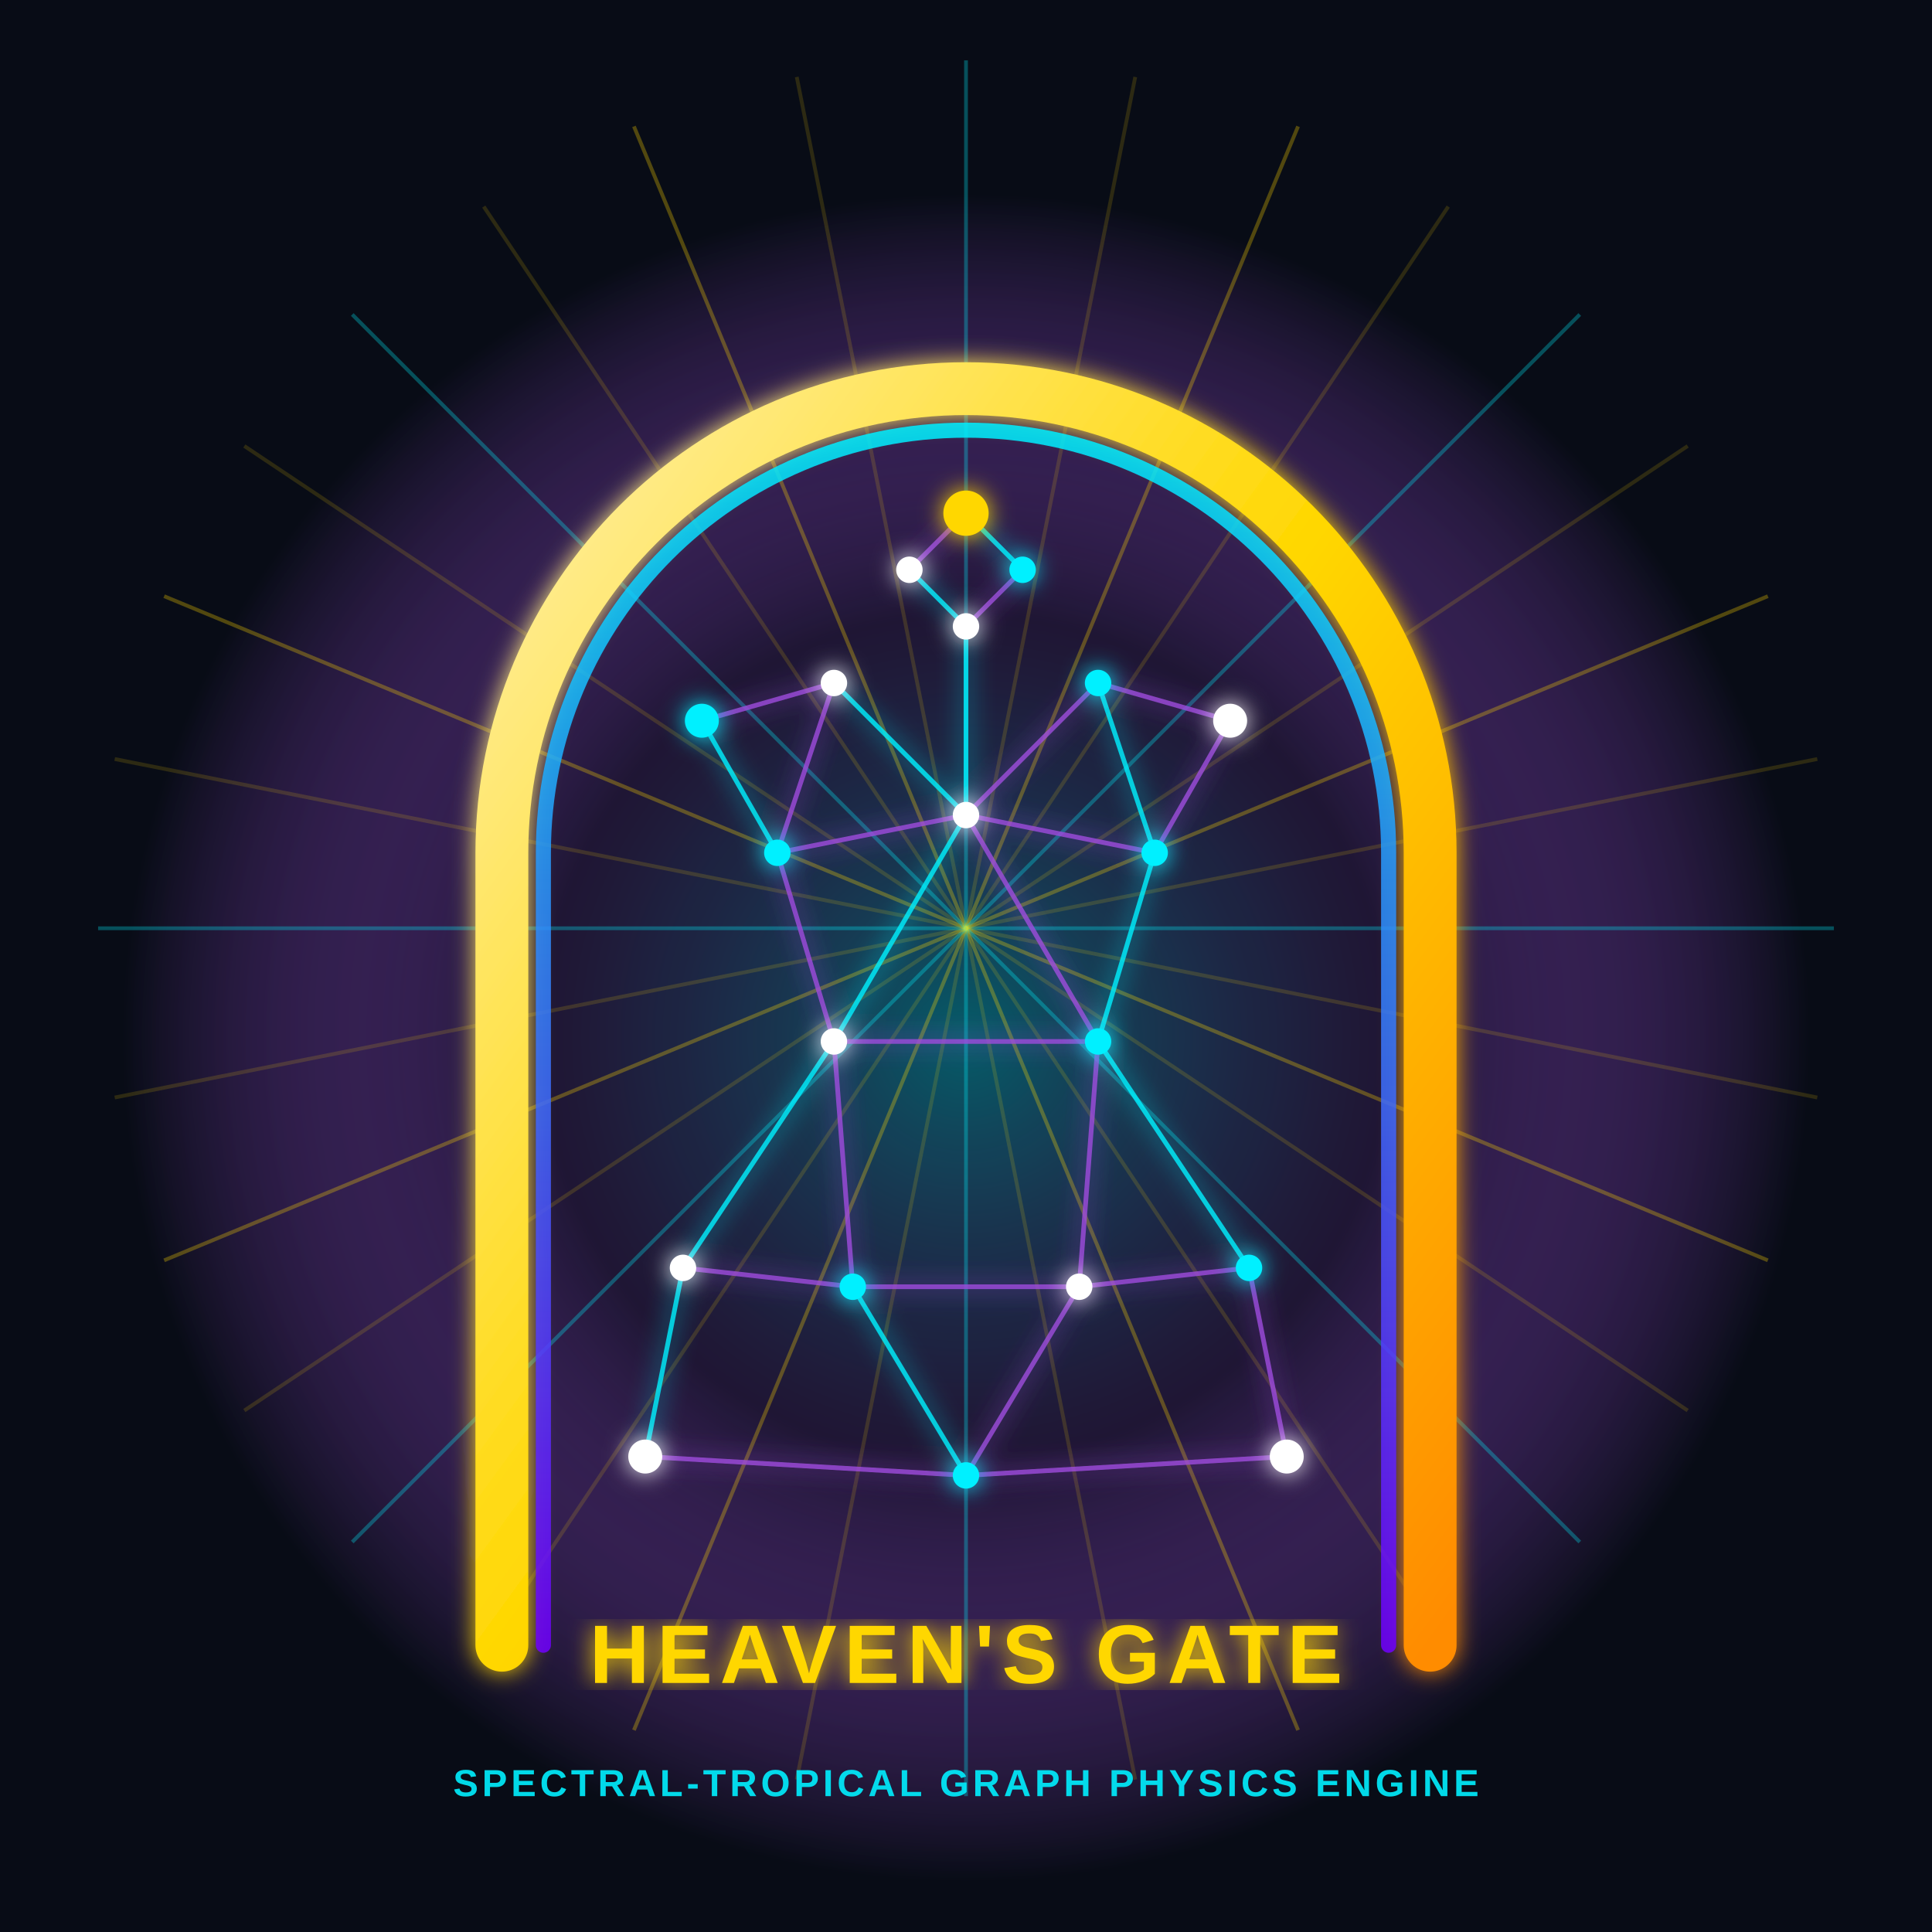
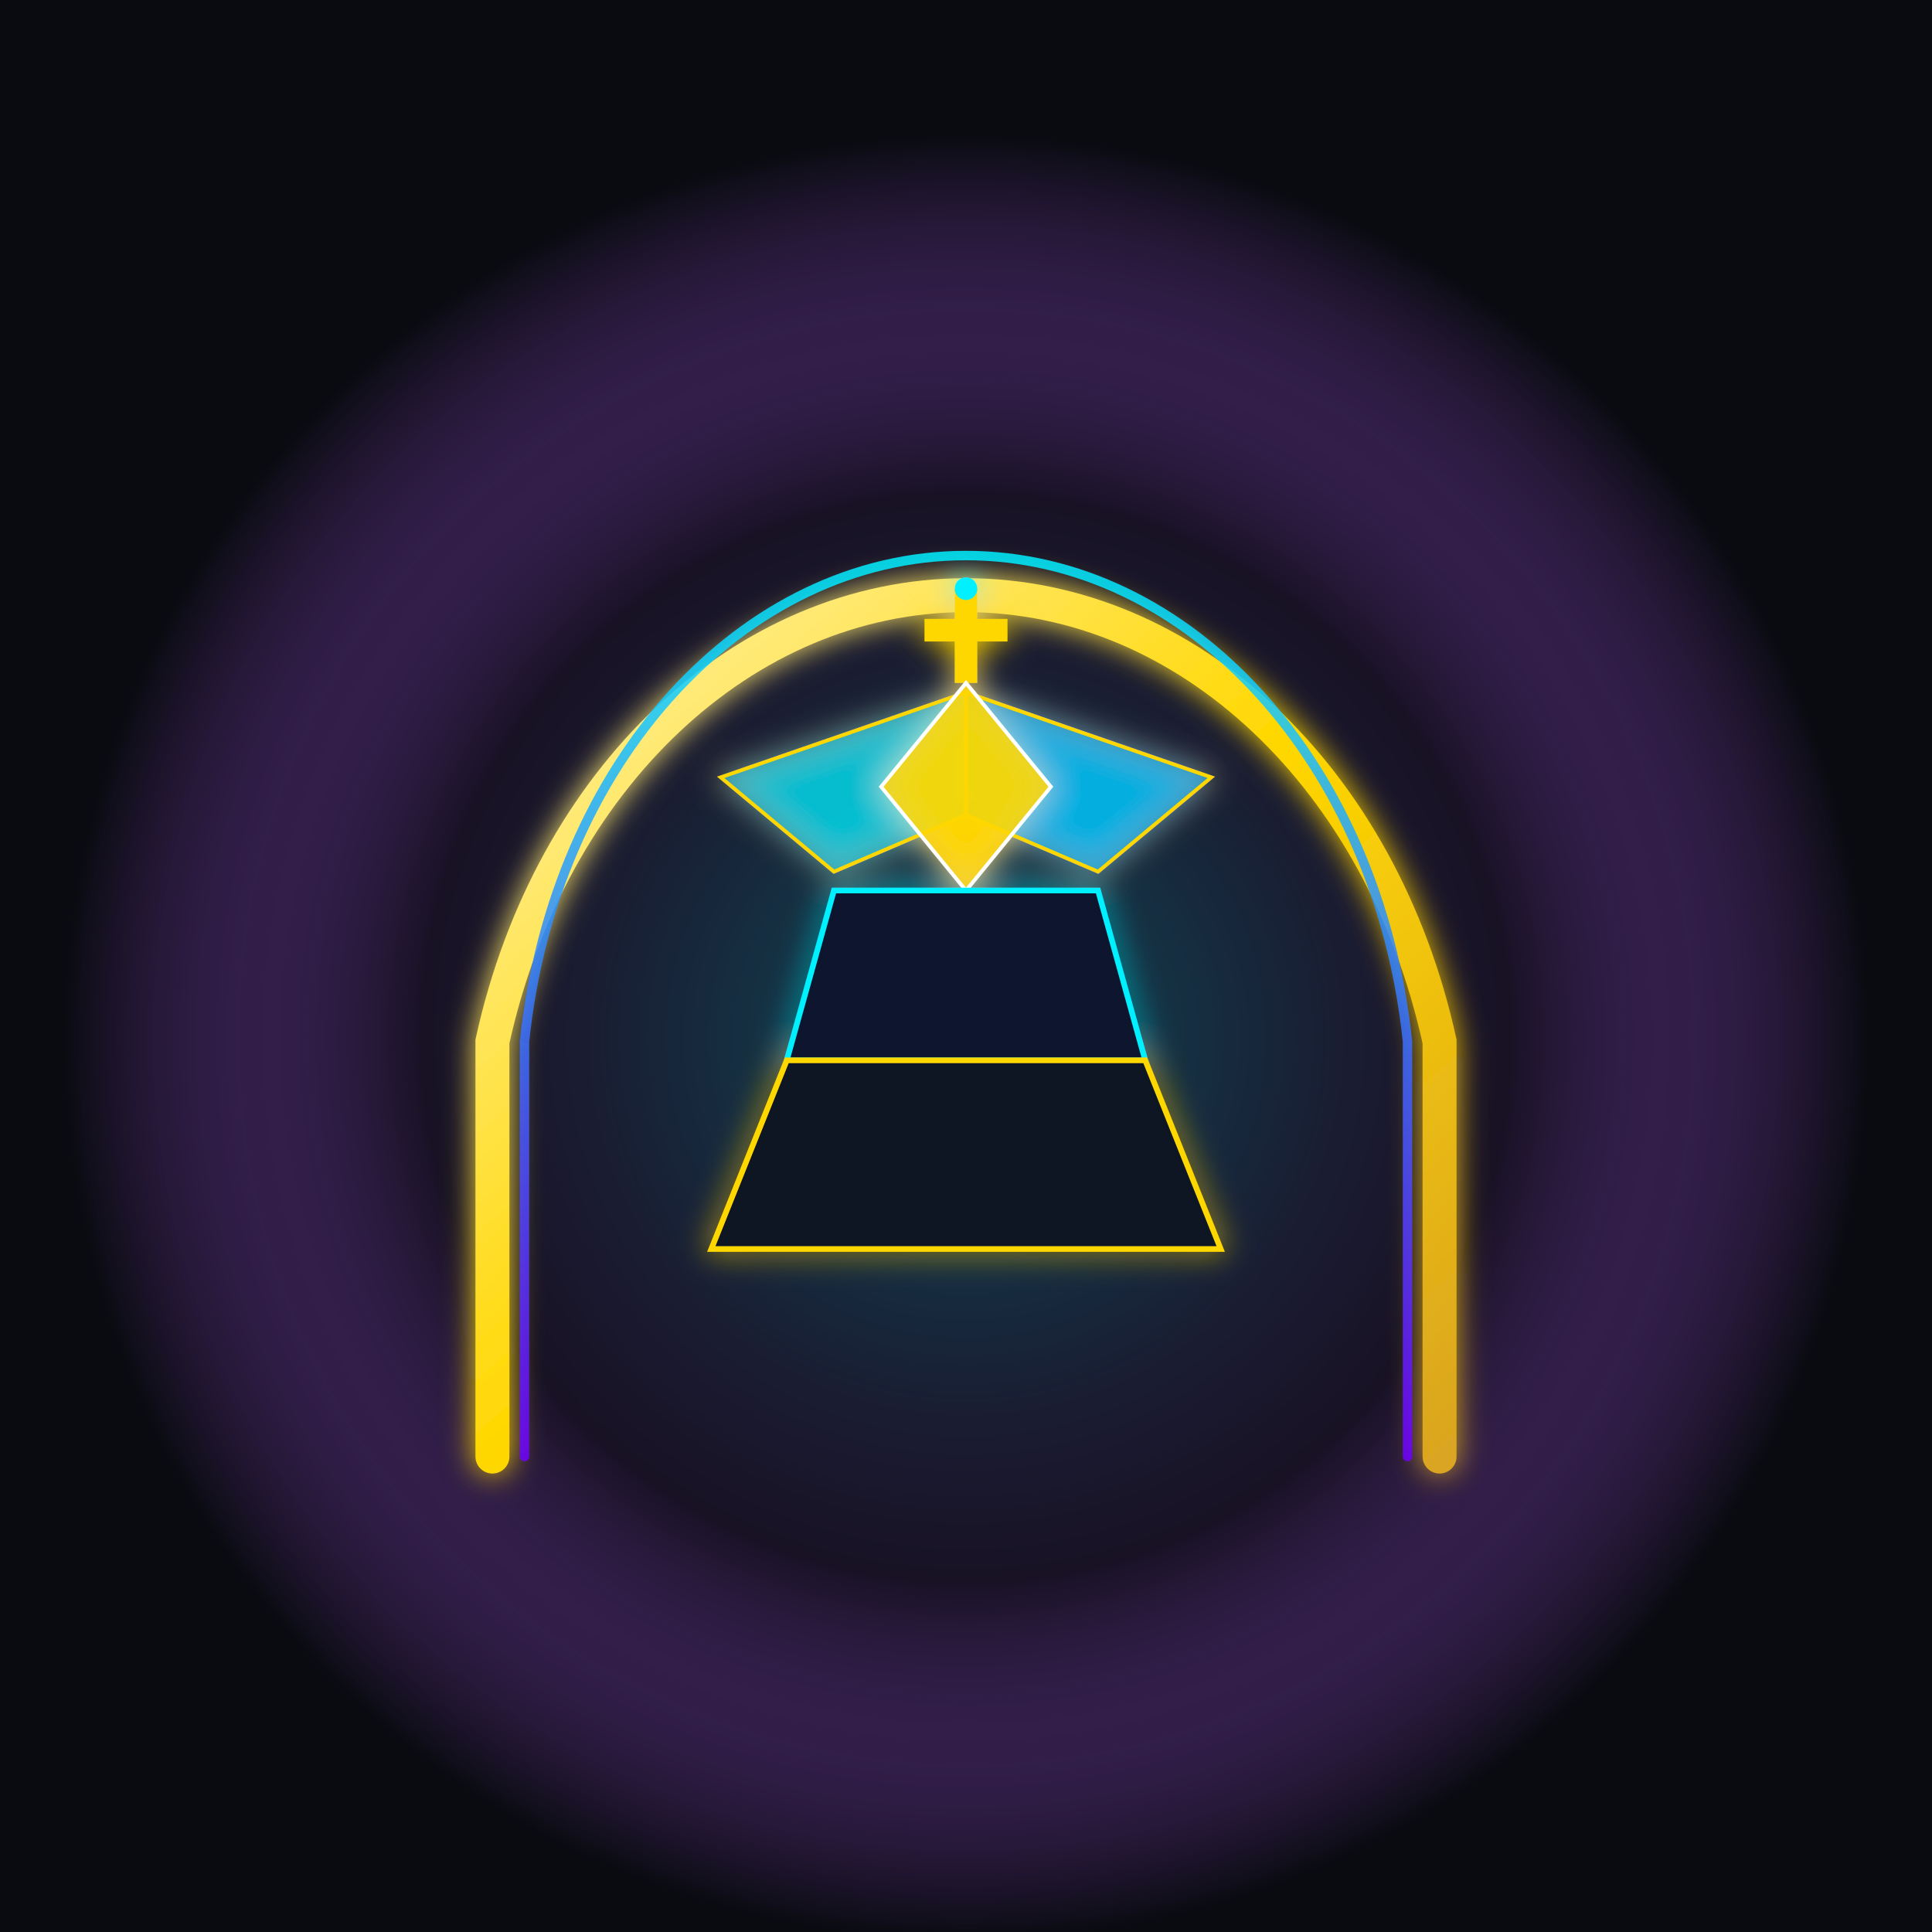
<svg xmlns="http://www.w3.org/2000/svg" viewBox="0 0 1024 1024" width="1024" height="1024">
  <defs>
    <radialGradient id="bgGlow" cx="50%" cy="50%" r="50%">
-       <stop offset="0%" stop-color="#00F0FF" stop-opacity="0.35" />
-       <stop offset="50%" stop-color="#9D4EDD" stop-opacity="0.15" />
-       <stop offset="100%" stop-color="#080C16" stop-opacity="1.0" />
+       <stop offset="0%" stop-color="#00F0FF" stop-opacity="0.30" />
+       <stop offset="60%" stop-color="#9D4EDD" stop-opacity="0.10" />
+       <stop offset="100%" stop-color="#090B10" stop-opacity="1.0" />
    </radialGradient>
    <linearGradient id="goldArch" x1="0%" y1="0%" x2="100%" y2="100%">
-       <stop offset="0%" stop-color="#FFF0AA" />
+       <stop offset="0%" stop-color="#FFF3B0" />
      <stop offset="50%" stop-color="#FFD700" />
-       <stop offset="100%" stop-color="#FF8C00" />
+       <stop offset="100%" stop-color="#DAA520" />
    </linearGradient>
    <linearGradient id="cyanAccent" x1="0%" y1="0%" x2="0%" y2="100%">
      <stop offset="0%" stop-color="#00F0FF" />
      <stop offset="100%" stop-color="#7000FF" />
    </linearGradient>
    <filter id="glow">
-       <feGaussianBlur stdDeviation="6" result="coloredBlur" />
+       <feGaussianBlur stdDeviation="8" result="coloredBlur" />
      <feMerge>
        <feMergeNode in="coloredBlur" />
        <feMergeNode in="SourceGraphic" />
      </feMerge>
    </filter>
  </defs>
-   <rect width="1024" height="1024" fill="#080C16" />
-   <circle cx="512" cy="550" r="450" fill="url(#bgGlow)" />
-   <line x1="512" y1="492" x2="972.0" y2="492.0" stroke="#00F0FF" stroke-width="2" stroke-opacity="0.3" />
-   <line x1="512" y1="492" x2="963.2" y2="581.7" stroke="#FFD700" stroke-width="2" stroke-opacity="0.15" />
-   <line x1="512" y1="492" x2="937.0" y2="668.0" stroke="#FFD700" stroke-width="2" stroke-opacity="0.3" />
-   <line x1="512" y1="492" x2="894.5" y2="747.6" stroke="#FFD700" stroke-width="2" stroke-opacity="0.15" />
-   <line x1="512" y1="492" x2="837.3" y2="817.3" stroke="#00F0FF" stroke-width="2" stroke-opacity="0.3" />
-   <line x1="512" y1="492" x2="767.6" y2="874.5" stroke="#FFD700" stroke-width="2" stroke-opacity="0.15" />
-   <line x1="512" y1="492" x2="688.0" y2="917.0" stroke="#FFD700" stroke-width="2" stroke-opacity="0.3" />
-   <line x1="512" y1="492" x2="601.7" y2="943.2" stroke="#FFD700" stroke-width="2" stroke-opacity="0.15" />
-   <line x1="512" y1="492" x2="512.0" y2="952.0" stroke="#00F0FF" stroke-width="2" stroke-opacity="0.3" />
-   <line x1="512" y1="492" x2="422.3" y2="943.2" stroke="#FFD700" stroke-width="2" stroke-opacity="0.15" />
-   <line x1="512" y1="492" x2="336.0" y2="917.0" stroke="#FFD700" stroke-width="2" stroke-opacity="0.3" />
-   <line x1="512" y1="492" x2="256.4" y2="874.5" stroke="#FFD700" stroke-width="2" stroke-opacity="0.15" />
-   <line x1="512" y1="492" x2="186.7" y2="817.3" stroke="#00F0FF" stroke-width="2" stroke-opacity="0.3" />
-   <line x1="512" y1="492" x2="129.5" y2="747.6" stroke="#FFD700" stroke-width="2" stroke-opacity="0.15" />
-   <line x1="512" y1="492" x2="87.0" y2="668.0" stroke="#FFD700" stroke-width="2" stroke-opacity="0.3" />
-   <line x1="512" y1="492" x2="60.8" y2="581.7" stroke="#FFD700" stroke-width="2" stroke-opacity="0.15" />
-   <line x1="512" y1="492" x2="52.0" y2="492.0" stroke="#00F0FF" stroke-width="2" stroke-opacity="0.3" />
-   <line x1="512" y1="492" x2="60.8" y2="402.3" stroke="#FFD700" stroke-width="2" stroke-opacity="0.15" />
-   <line x1="512" y1="492" x2="87.0" y2="316.0" stroke="#FFD700" stroke-width="2" stroke-opacity="0.3" />
-   <line x1="512" y1="492" x2="129.5" y2="236.4" stroke="#FFD700" stroke-width="2" stroke-opacity="0.15" />
-   <line x1="512" y1="492" x2="186.7" y2="166.7" stroke="#00F0FF" stroke-width="2" stroke-opacity="0.3" />
-   <line x1="512" y1="492" x2="256.4" y2="109.5" stroke="#FFD700" stroke-width="2" stroke-opacity="0.15" />
-   <line x1="512" y1="492" x2="336.0" y2="67.0" stroke="#FFD700" stroke-width="2" stroke-opacity="0.3" />
-   <line x1="512" y1="492" x2="422.3" y2="40.8" stroke="#FFD700" stroke-width="2" stroke-opacity="0.15" />
-   <line x1="512" y1="492" x2="512.0" y2="32.0" stroke="#00F0FF" stroke-width="2" stroke-opacity="0.3" />
-   <line x1="512" y1="492" x2="601.7" y2="40.8" stroke="#FFD700" stroke-width="2" stroke-opacity="0.15" />
-   <line x1="512" y1="492" x2="688.0" y2="67.0" stroke="#FFD700" stroke-width="2" stroke-opacity="0.3" />
-   <line x1="512" y1="492" x2="767.6" y2="109.5" stroke="#FFD700" stroke-width="2" stroke-opacity="0.15" />
-   <line x1="512" y1="492" x2="837.3" y2="166.7" stroke="#00F0FF" stroke-width="2" stroke-opacity="0.3" />
-   <line x1="512" y1="492" x2="894.5" y2="236.4" stroke="#FFD700" stroke-width="2" stroke-opacity="0.15" />
-   <line x1="512" y1="492" x2="937.0" y2="316.0" stroke="#FFD700" stroke-width="2" stroke-opacity="0.3" />
-   <line x1="512" y1="492" x2="963.2" y2="402.3" stroke="#FFD700" stroke-width="2" stroke-opacity="0.15" />
-   <path d="M 266 872 L 266 452 A 246 246 0 0 1 758 452 L 758 872" fill="none" stroke="url(#goldArch)" stroke-width="28" stroke-linecap="round" filter="url(#glow)" />
-   <path d="M 288 872 L 288 452 A 224 224 0 0 1 736 452 L 736 872" fill="none" stroke="url(#cyanAccent)" stroke-width="8" stroke-linecap="round" opacity="0.85" />
-   <line x1="212" y1="872" x2="812" y2="872" stroke="url(#goldArch)" stroke-width="16" stroke-linecap="round" />
+   <rect width="1024" height="1024" fill="#090B10" />
+   <circle cx="512" cy="550" r="480" fill="url(#bgGlow)" />
+   <path d="M 261 772 L 261 552 A 260 320 0 0 1 763 552 L 763 772" fill="none" stroke="url(#goldArch)" stroke-width="18" stroke-linecap="round" filter="url(#glow)" />
+   <path d="M 278 772 L 278 552 A 236 296 0 0 1 746 552 L 746 772" fill="none" stroke="url(#cyanAccent)" stroke-width="5" stroke-linecap="round" opacity="0.85" />
+   <line x1="222" y1="772" x2="802" y2="772" stroke="url(#goldArch)" stroke-width="12" stroke-linecap="round" />
  <g filter="url(#glow)">
-     <line x1="512" y1="272" x2="482" y2="302" stroke="#9D4EDD" stroke-width="2.5" stroke-opacity="0.8" />
-     <line x1="512" y1="272" x2="542" y2="302" stroke="#00F0FF" stroke-width="2.5" stroke-opacity="0.8" />
-     <line x1="482" y1="302" x2="512" y2="332" stroke="#00F0FF" stroke-width="2.5" stroke-opacity="0.8" />
-     <line x1="542" y1="302" x2="512" y2="332" stroke="#9D4EDD" stroke-width="2.5" stroke-opacity="0.8" />
-     <line x1="512" y1="332" x2="512" y2="432" stroke="#00F0FF" stroke-width="2.5" stroke-opacity="0.8" />
-     <line x1="372" y1="382" x2="442" y2="362" stroke="#9D4EDD" stroke-width="2.5" stroke-opacity="0.8" />
-     <line x1="442" y1="362" x2="512" y2="432" stroke="#00F0FF" stroke-width="2.5" stroke-opacity="0.8" />
-     <line x1="582" y1="362" x2="512" y2="432" stroke="#9D4EDD" stroke-width="2.5" stroke-opacity="0.8" />
-     <line x1="582" y1="362" x2="652" y2="382" stroke="#9D4EDD" stroke-width="2.5" stroke-opacity="0.8" />
-     <line x1="372" y1="382" x2="412" y2="452" stroke="#00F0FF" stroke-width="2.5" stroke-opacity="0.8" />
-     <line x1="442" y1="362" x2="412" y2="452" stroke="#9D4EDD" stroke-width="2.5" stroke-opacity="0.8" />
-     <line x1="582" y1="362" x2="612" y2="452" stroke="#00F0FF" stroke-width="2.5" stroke-opacity="0.8" />
-     <line x1="652" y1="382" x2="612" y2="452" stroke="#9D4EDD" stroke-width="2.5" stroke-opacity="0.8" />
-     <line x1="412" y1="452" x2="512" y2="432" stroke="#9D4EDD" stroke-width="2.5" stroke-opacity="0.8" />
-     <line x1="512" y1="432" x2="612" y2="452" stroke="#9D4EDD" stroke-width="2.5" stroke-opacity="0.8" />
-     <line x1="412" y1="452" x2="442" y2="552" stroke="#9D4EDD" stroke-width="2.5" stroke-opacity="0.8" />
-     <line x1="612" y1="452" x2="582" y2="552" stroke="#00F0FF" stroke-width="2.5" stroke-opacity="0.8" />
-     <line x1="512" y1="432" x2="442" y2="552" stroke="#00F0FF" stroke-width="2.5" stroke-opacity="0.8" />
-     <line x1="512" y1="432" x2="582" y2="552" stroke="#9D4EDD" stroke-width="2.5" stroke-opacity="0.8" />
-     <line x1="442" y1="552" x2="582" y2="552" stroke="#9D4EDD" stroke-width="2.5" stroke-opacity="0.8" />
-     <line x1="442" y1="552" x2="362" y2="672" stroke="#00F0FF" stroke-width="2.5" stroke-opacity="0.8" />
-     <line x1="442" y1="552" x2="452" y2="682" stroke="#9D4EDD" stroke-width="2.5" stroke-opacity="0.8" />
-     <line x1="582" y1="552" x2="572" y2="682" stroke="#9D4EDD" stroke-width="2.5" stroke-opacity="0.8" />
-     <line x1="582" y1="552" x2="662" y2="672" stroke="#00F0FF" stroke-width="2.5" stroke-opacity="0.8" />
-     <line x1="362" y1="672" x2="452" y2="682" stroke="#9D4EDD" stroke-width="2.5" stroke-opacity="0.8" />
-     <line x1="452" y1="682" x2="572" y2="682" stroke="#9D4EDD" stroke-width="2.5" stroke-opacity="0.8" />
-     <line x1="572" y1="682" x2="662" y2="672" stroke="#9D4EDD" stroke-width="2.5" stroke-opacity="0.8" />
-     <line x1="362" y1="672" x2="342" y2="772" stroke="#00F0FF" stroke-width="2.5" stroke-opacity="0.8" />
-     <line x1="452" y1="682" x2="512" y2="782" stroke="#00F0FF" stroke-width="2.5" stroke-opacity="0.8" />
-     <line x1="572" y1="682" x2="512" y2="782" stroke="#9D4EDD" stroke-width="2.5" stroke-opacity="0.8" />
-     <line x1="662" y1="672" x2="682" y2="772" stroke="#9D4EDD" stroke-width="2.5" stroke-opacity="0.8" />
-     <line x1="342" y1="772" x2="512" y2="782" stroke="#9D4EDD" stroke-width="2.5" stroke-opacity="0.8" />
-     <line x1="512" y1="782" x2="682" y2="772" stroke="#9D4EDD" stroke-width="2.5" stroke-opacity="0.8" />
+     <rect x="506" y="312" width="12" height="50" fill="#FFD700" />
+     <rect x="490" y="328" width="44" height="12" fill="#FFD700" />
+     <circle cx="512" cy="312" r="6" fill="#00F0FF" />
+     <polygon points="512,367 382,412 442,462 512,432" fill="#00F0FF" fill-opacity="0.5" stroke="#FFD700" stroke-width="2" />
+     <polygon points="512,367 642,412 582,462 512,432" fill="#00C8FF" fill-opacity="0.6" stroke="#FFD700" stroke-width="2" />
+     <polygon points="512,362 467,417 512,472 557,417" fill="#FFD700" fill-opacity="0.9" stroke="#FFFFFF" stroke-width="2" />
+     <polygon points="442,472 582,472 607,562 417,562" fill="#0F192D" stroke="#00F0FF" stroke-width="3" />
+     <polygon points="417,562 607,562 647,662 377,662" fill="#0C1424" stroke="#FFD700" stroke-width="3" />
  </g>
-   <g filter="url(#glow)">
-     <circle cx="512" cy="272" r="12" fill="#FFD700" />
-     <circle cx="482" cy="302" r="7" fill="#FFFFFF" />
-     <circle cx="542" cy="302" r="7" fill="#00F0FF" />
-     <circle cx="512" cy="332" r="7" fill="#FFFFFF" />
-     <circle cx="372" cy="382" r="9" fill="#00F0FF" />
-     <circle cx="442" cy="362" r="7" fill="#FFFFFF" />
-     <circle cx="582" cy="362" r="7" fill="#00F0FF" />
-     <circle cx="652" cy="382" r="9" fill="#FFFFFF" />
-     <circle cx="412" cy="452" r="7" fill="#00F0FF" />
-     <circle cx="512" cy="432" r="7" fill="#FFFFFF" />
-     <circle cx="612" cy="452" r="7" fill="#00F0FF" />
-     <circle cx="442" cy="552" r="7" fill="#FFFFFF" />
-     <circle cx="582" cy="552" r="7" fill="#00F0FF" />
-     <circle cx="362" cy="672" r="7" fill="#FFFFFF" />
-     <circle cx="452" cy="682" r="7" fill="#00F0FF" />
-     <circle cx="572" cy="682" r="7" fill="#FFFFFF" />
-     <circle cx="662" cy="672" r="7" fill="#00F0FF" />
-     <circle cx="342" cy="772" r="9" fill="#FFFFFF" />
-     <circle cx="512" cy="782" r="7" fill="#00F0FF" />
-     <circle cx="682" cy="772" r="9" fill="#FFFFFF" />
-   </g>
-   <text x="512" y="892" font-family="Arial, sans-serif" font-size="44" font-weight="bold" fill="#FFD700" text-anchor="middle" letter-spacing="4" filter="url(#glow)">HEAVEN'S GATE</text>
-   <text x="512" y="952" font-family="Arial, sans-serif" font-size="20" font-weight="600" fill="#00F0FF" text-anchor="middle" letter-spacing="2" opacity="0.9">SPECTRAL-TROPICAL GRAPH PHYSICS ENGINE</text>
</svg>
